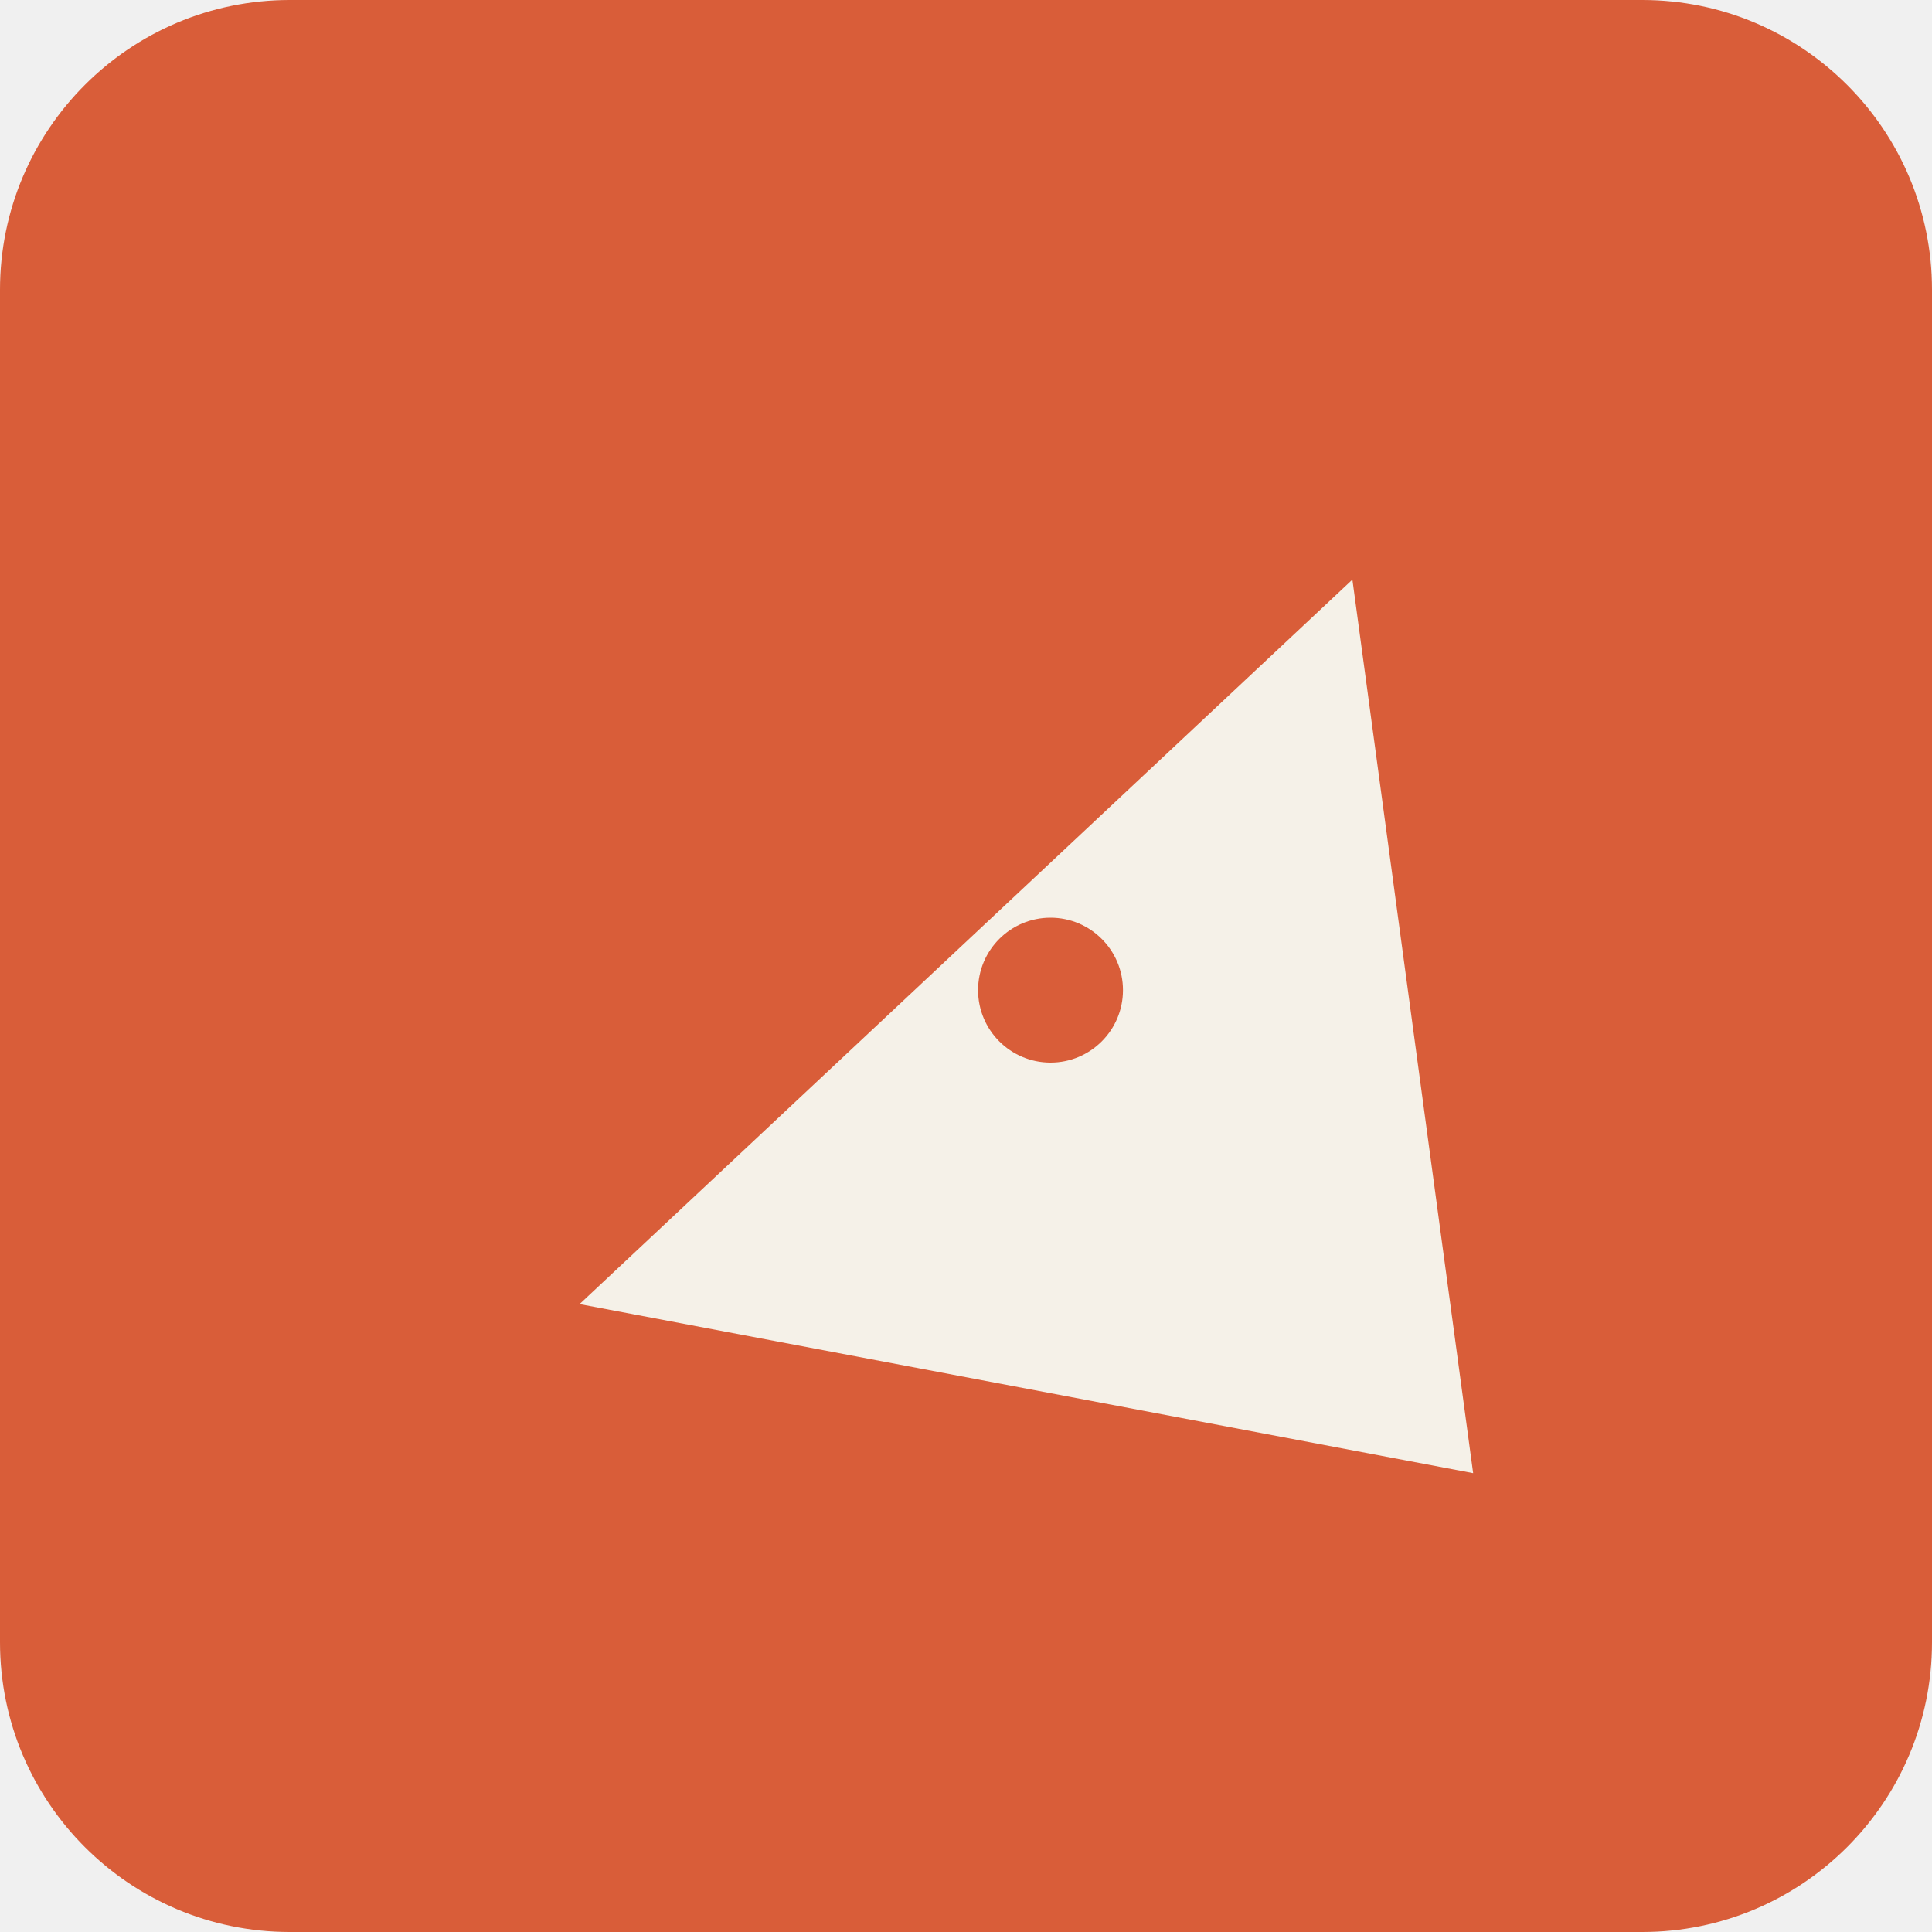
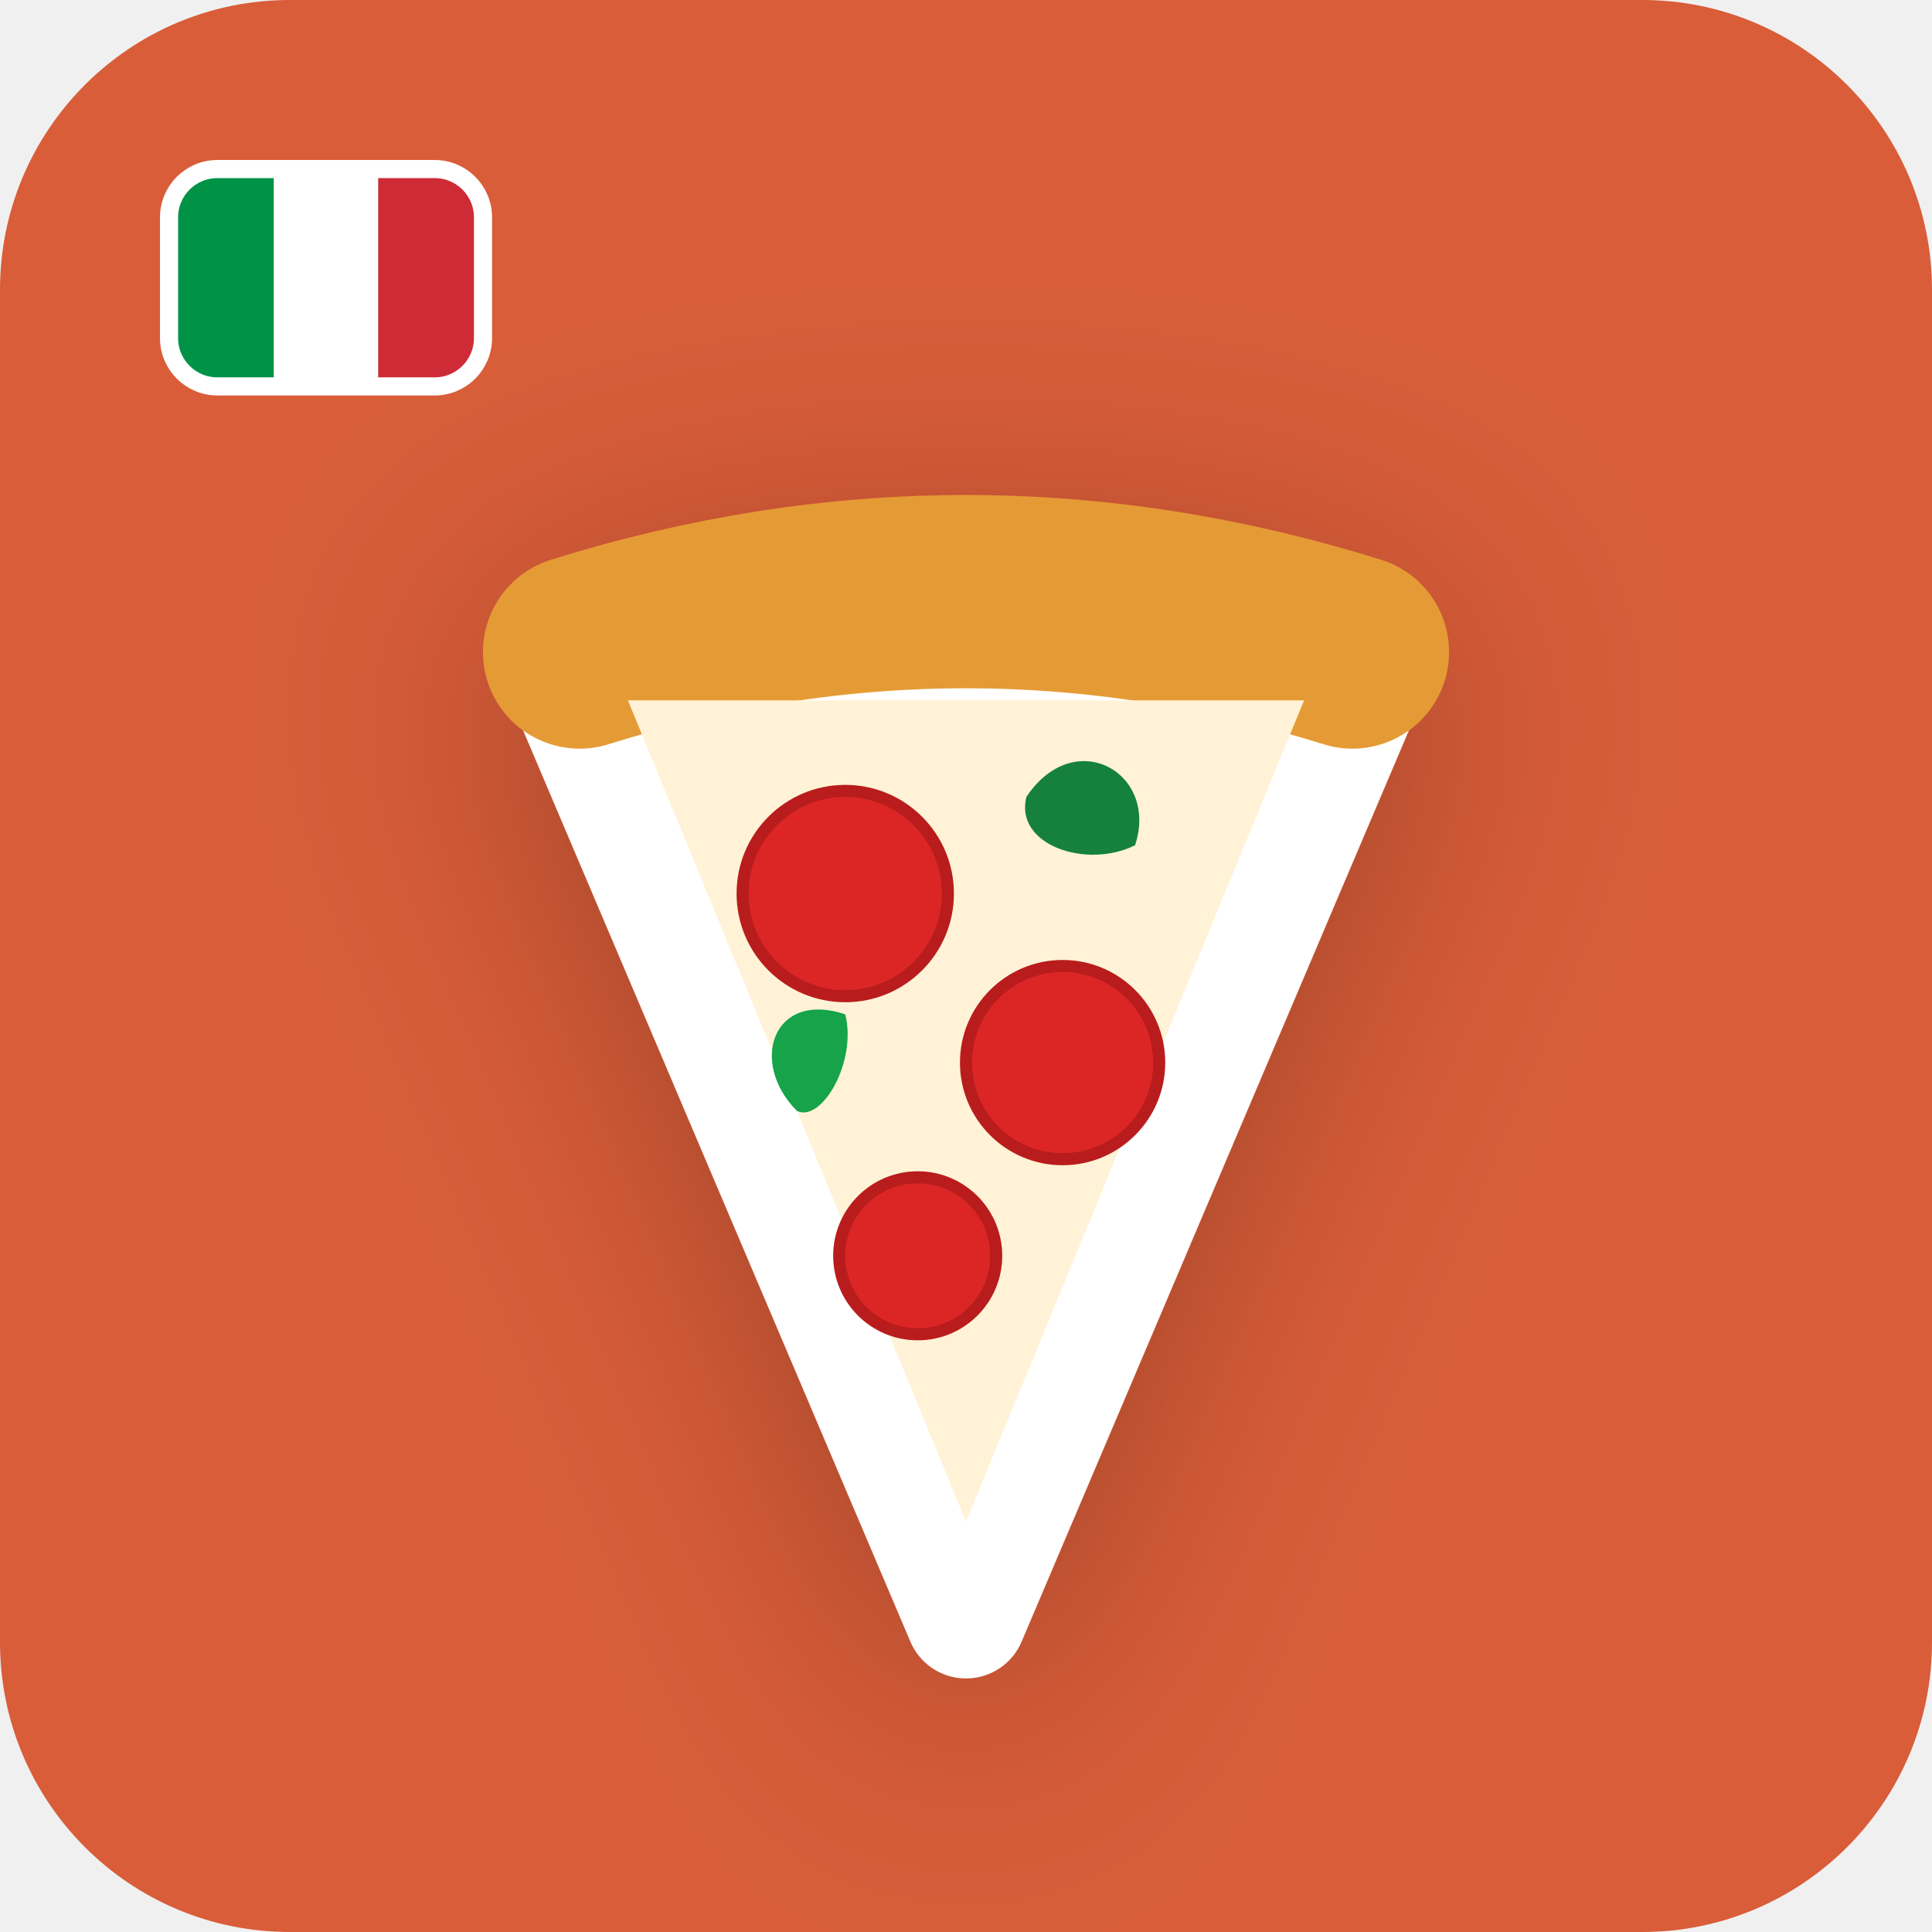
<svg xmlns="http://www.w3.org/2000/svg" viewBox="0 0 160 160" role="img" data-cuisine="italiana">
+   <defs>
+     <clipPath id="flag-clip-it">
+       <rect width="26" height="18" rx="4" />
+     </clipPath>
+   </defs>
  <rect width="160" height="160" rx="24" fill="#D95D39" />
-   <path d="M48 108 112 48l10 74z" fill="#F5F1E8" />
-   <circle cx="87" cy="82" r="6" fill="#D95D39" />
+   <g filter="drop-shadow(0 4px 10px rgba(0,0,0,0.25))">
+     <path d="M46 54 Q80 44 114 54 L80 134 Z" fill="#FFFFFF" stroke="#FFFFFF" stroke-width="10" stroke-linejoin="round" />
+     <path d="M48 54 Q80 44 112 54" fill="none" stroke="#E59B34" stroke-width="16" stroke-linecap="round" />
+     <path d="M52 58 L108 58 L80 126 Z" fill="#FFF2D6" />
+     <circle cx="70" cy="74" r="9" fill="#B91C1C" />
+     <circle cx="70" cy="74" r="8" fill="#DC2626" />
+     <circle cx="88" cy="88" r="8.5" fill="#B91C1C" />
+     <circle cx="88" cy="88" r="7.5" fill="#DC2626" />
+     <circle cx="76" cy="104" r="7" fill="#B91C1C" />
+     <circle cx="76" cy="104" r="6" fill="#DC2626" />
+     <path d="M85 66 C89 60 96 64 94 70 C90 72 84 70 85 66 Z" fill="#15803D" />
+     <path d="M66 92 C62 88 64 82 70 84 C71 88 68 93 66 92 Z" fill="#16A34A" />
+   </g>
+   <g class="flag-badge" transform="translate(14,14)">
+     <rect width="26" height="18" rx="4" fill="#0F172A" opacity="0.6" />
+     <g clip-path="url(#flag-clip-it)">
+       <rect width="8.67" height="18" fill="#009246" />
+       <rect x="8.67" width="8.67" height="18" fill="#FFFFFF" />
+       <rect x="17.33" width="8.67" height="18" fill="#CE2B37" />
+     </g>
+     <rect width="26" height="18" rx="4" fill="none" stroke="#FFFFFF" stroke-width="1.5" />
+   </g>
</svg>
